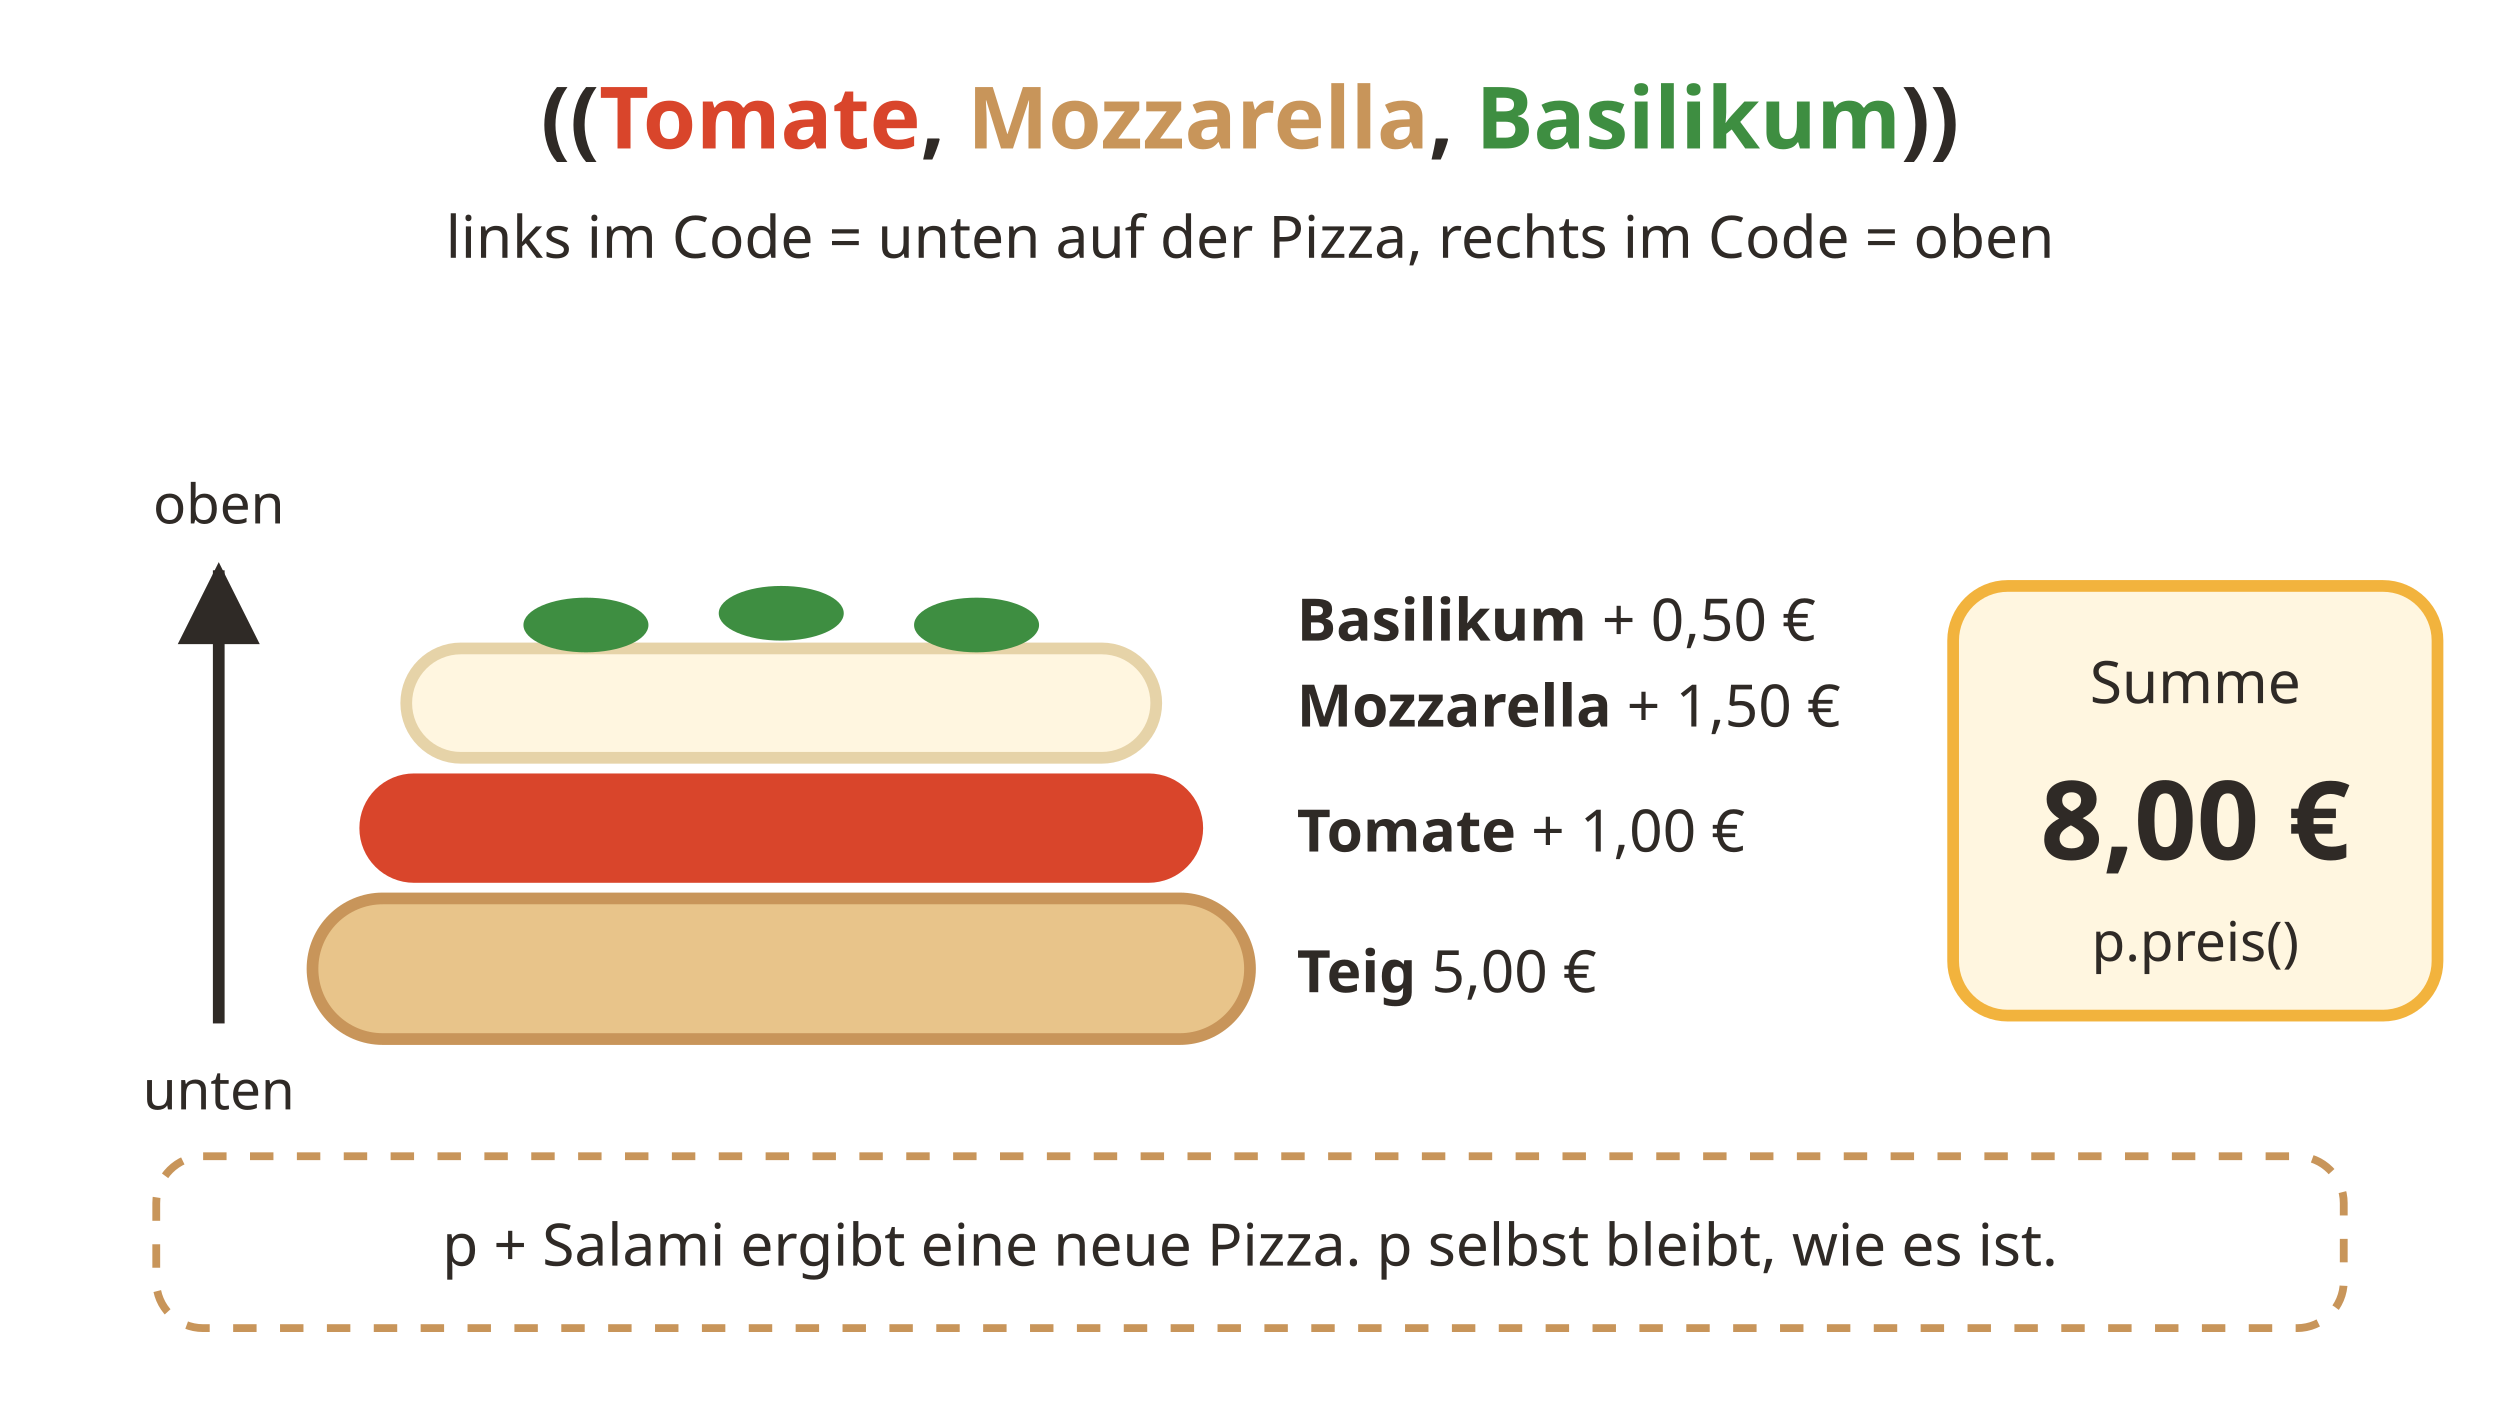
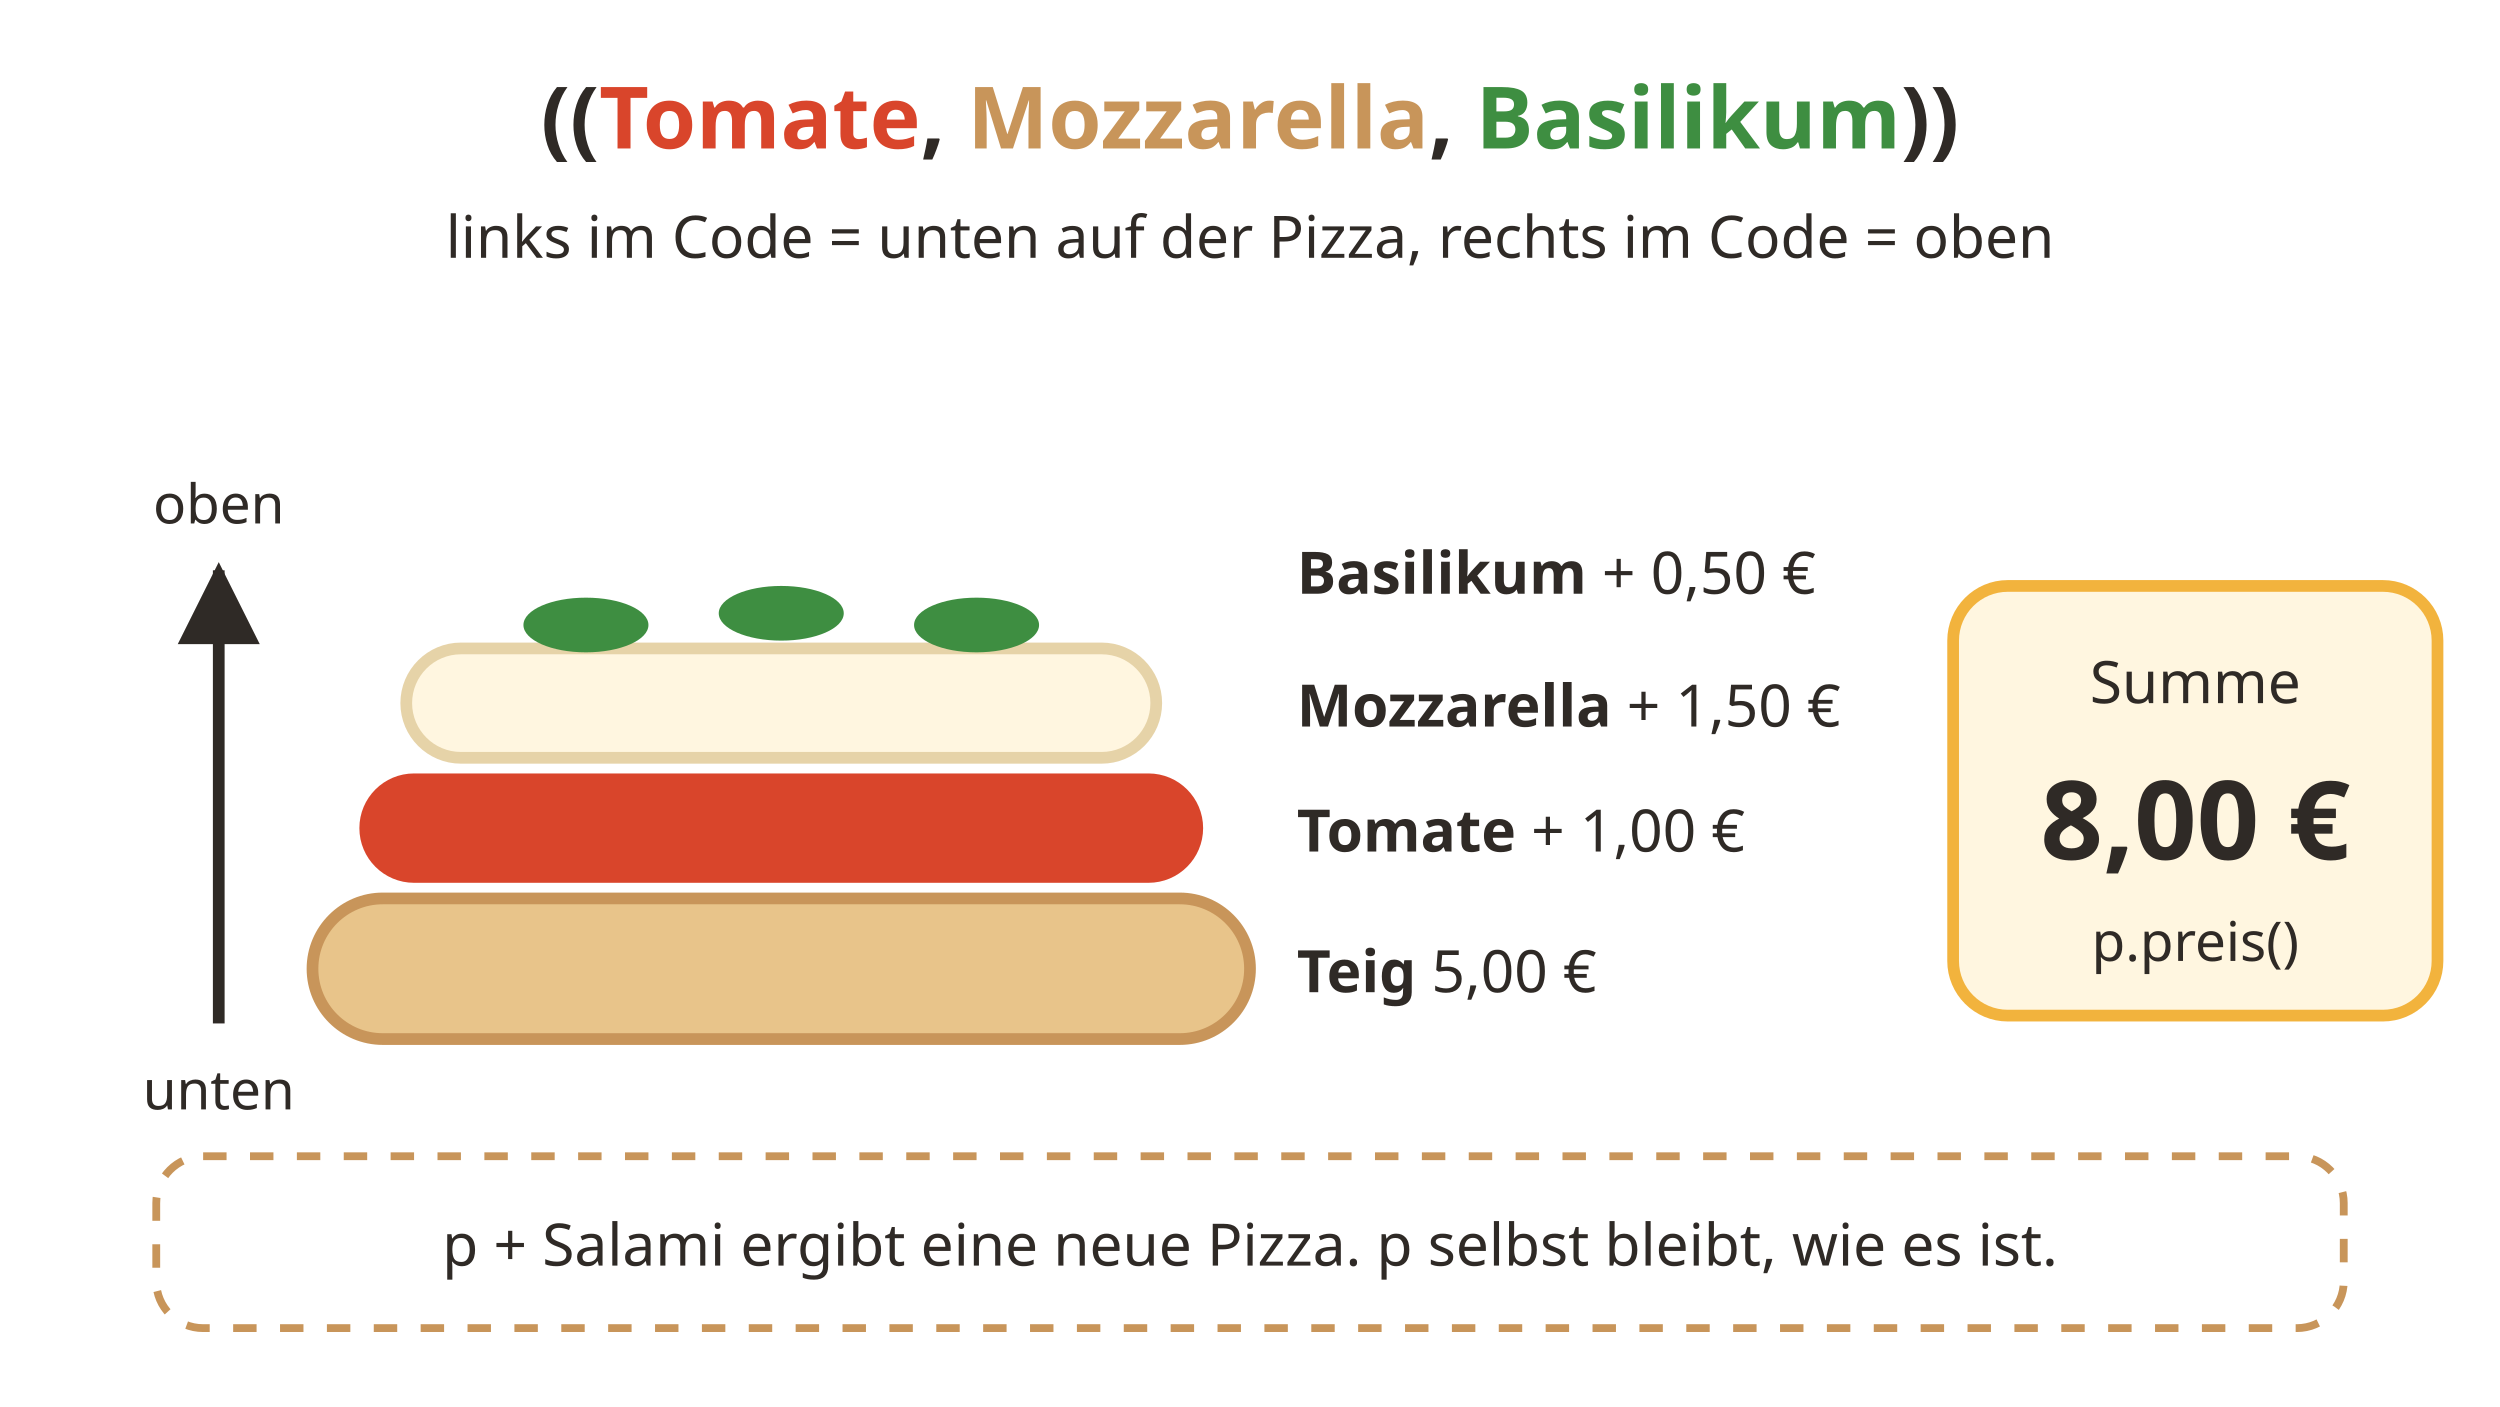
<svg xmlns="http://www.w3.org/2000/svg" viewBox="0 0 640 360" font-family="system-ui, sans-serif" role="img" aria-labelledby="t">
  <defs>
    <marker id="pfeil" viewBox="0 0 10 10" refX="9" refY="5" markerWidth="7" markerHeight="7" orient="auto">
      <path d="M0 0 L10 5 L0 10 z" fill="#2F2A26" />
    </marker>
  </defs>
  <g fill="#2F2A26">
    <text x="320" y="38" font-size="22" font-weight="bold" text-anchor="middle">((<tspan fill="#D9452B">Tomate</tspan>, <tspan fill="#C8955A">Mozzarella</tspan>, <tspan fill="#3E8E41">Basilikum</tspan>))</text>
    <text x="320" y="66" font-size="15" text-anchor="middle">links im Code = unten auf der Pizza, rechts im Code = oben</text>
    <line x1="56" y1="262" x2="56" y2="146" stroke="#2F2A26" stroke-width="3" marker-end="url(#pfeil)" />
    <text x="56" y="134" font-size="14" text-anchor="middle">oben</text>
    <text x="56" y="284" font-size="14" text-anchor="middle">unten</text>
    <rect x="80" y="230" width="240" height="36" rx="18" fill="#E8C48A" stroke="#C8955A" stroke-width="3" />
    <rect x="92" y="198" width="216" height="28" rx="14" fill="#D9452B" />
    <rect x="104" y="166" width="192" height="28" rx="14" fill="#FFF6E0" stroke="#E6D3A8" stroke-width="3" />
    <ellipse cx="150" cy="160" rx="16" ry="7" fill="#3E8E41" />
    <ellipse cx="200" cy="157" rx="16" ry="7" fill="#3E8E41" />
    <ellipse cx="250" cy="160" rx="16" ry="7" fill="#3E8E41" />
    <g font-size="15">
-       <text x="332" y="164">
+       <text x="332" y="152">
        <tspan font-weight="bold">Basilikum</tspan> + 0,50 €</text>
      <text x="332" y="186">
        <tspan font-weight="bold">Mozzarella</tspan> + 1,50 €</text>
      <text x="332" y="218">
        <tspan font-weight="bold">Tomate</tspan> + 1,00 €</text>
      <text x="332" y="254">
        <tspan font-weight="bold">Teig</tspan> 5,00 €</text>
    </g>
    <rect x="500" y="150" width="124" height="110" rx="14" fill="#FFF6E0" stroke="#F2B33D" stroke-width="3" />
    <text x="562" y="180" font-size="15" text-anchor="middle">Summe</text>
    <text x="562" y="220" font-size="28" font-weight="bold" text-anchor="middle">8,00 €</text>
    <text x="562" y="246" font-size="14" text-anchor="middle">p.preis()</text>
    <rect x="40" y="296" width="560" height="44" rx="12" fill="none" stroke="#C8955A" stroke-width="2" stroke-dasharray="6 6" />
    <text x="320" y="324" font-size="15" text-anchor="middle">p + Salami ergibt eine neue Pizza. p selbst bleibt, wie es ist.</text>
  </g>
</svg>
